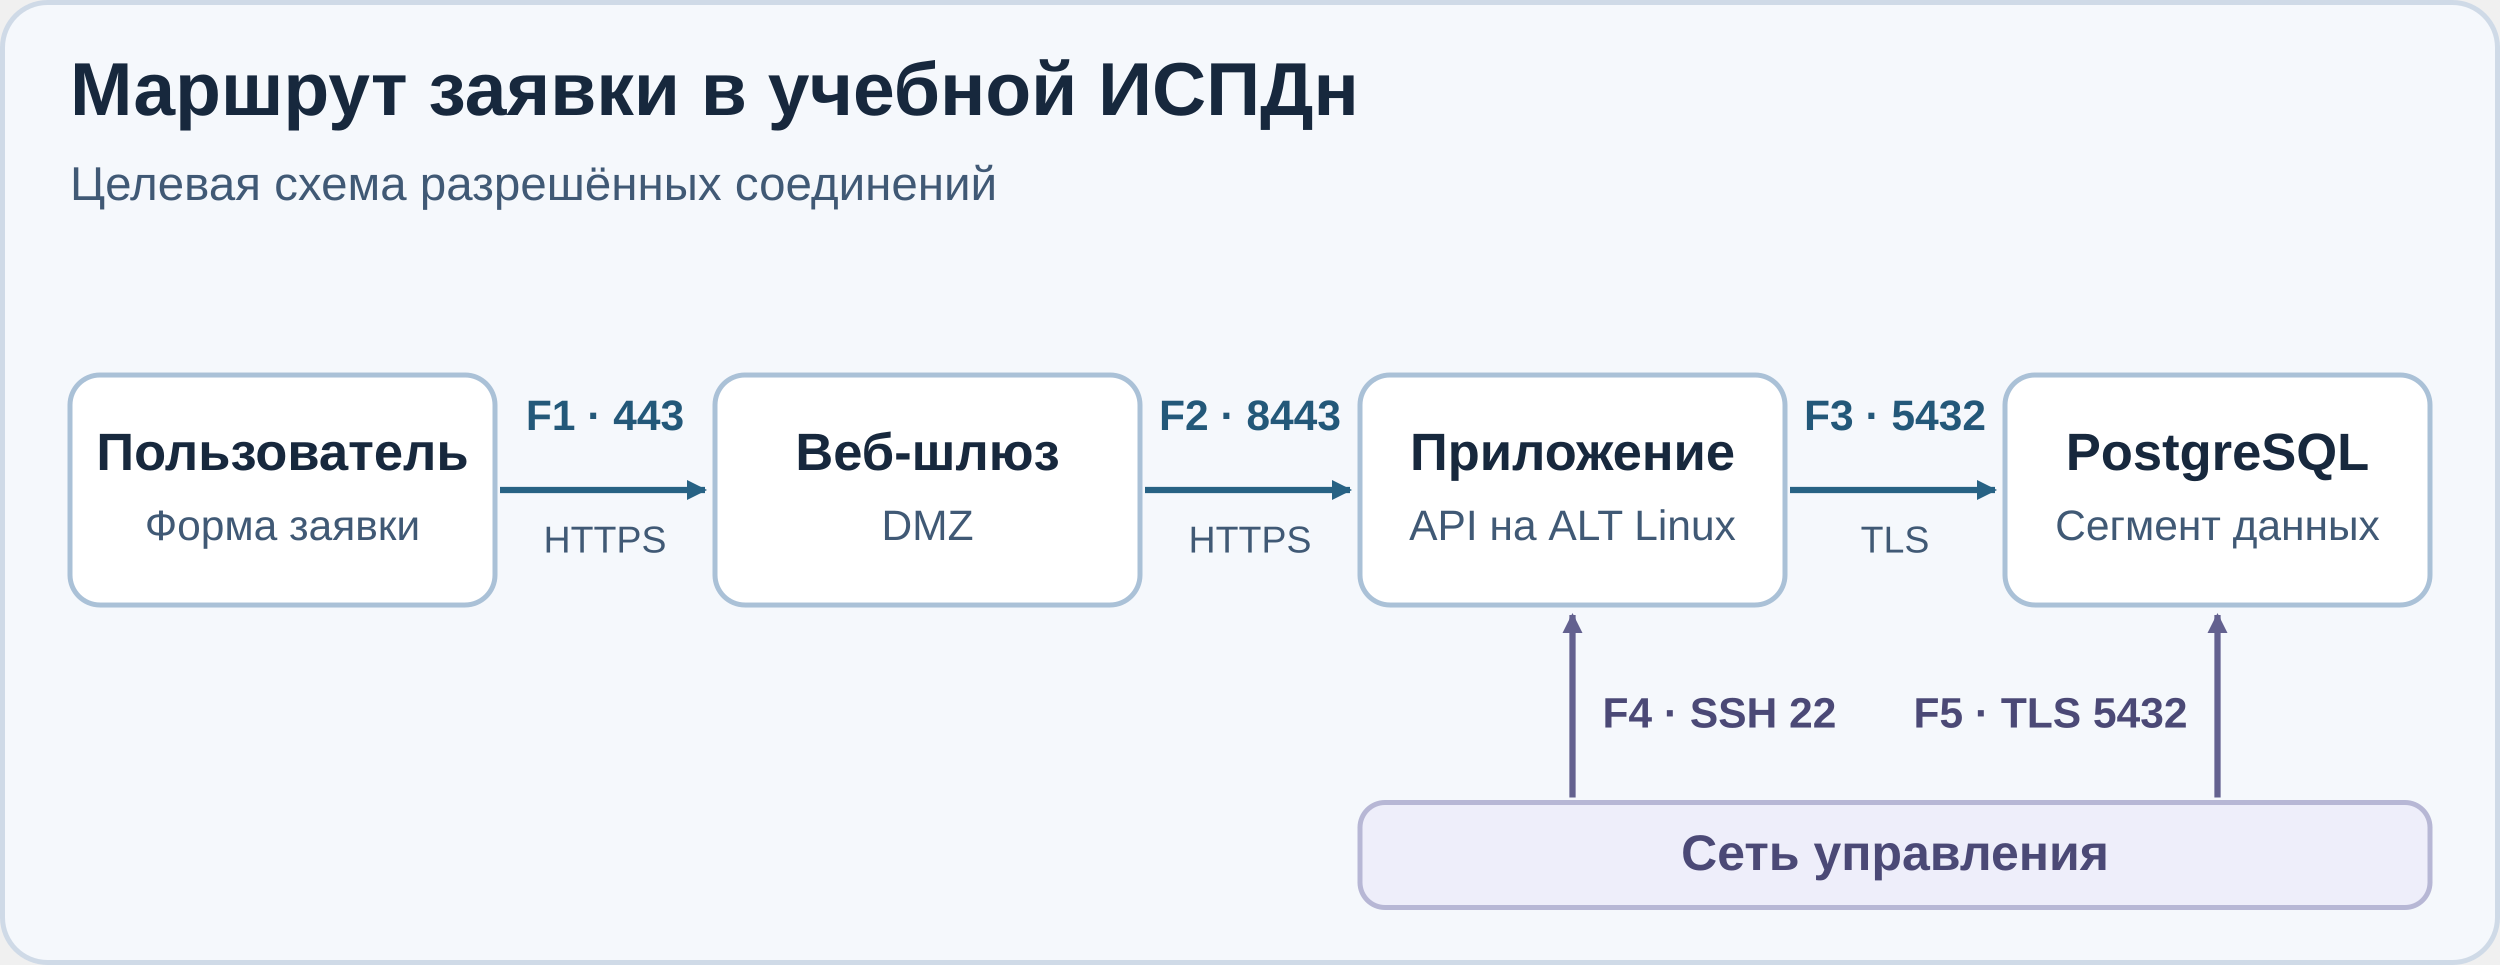
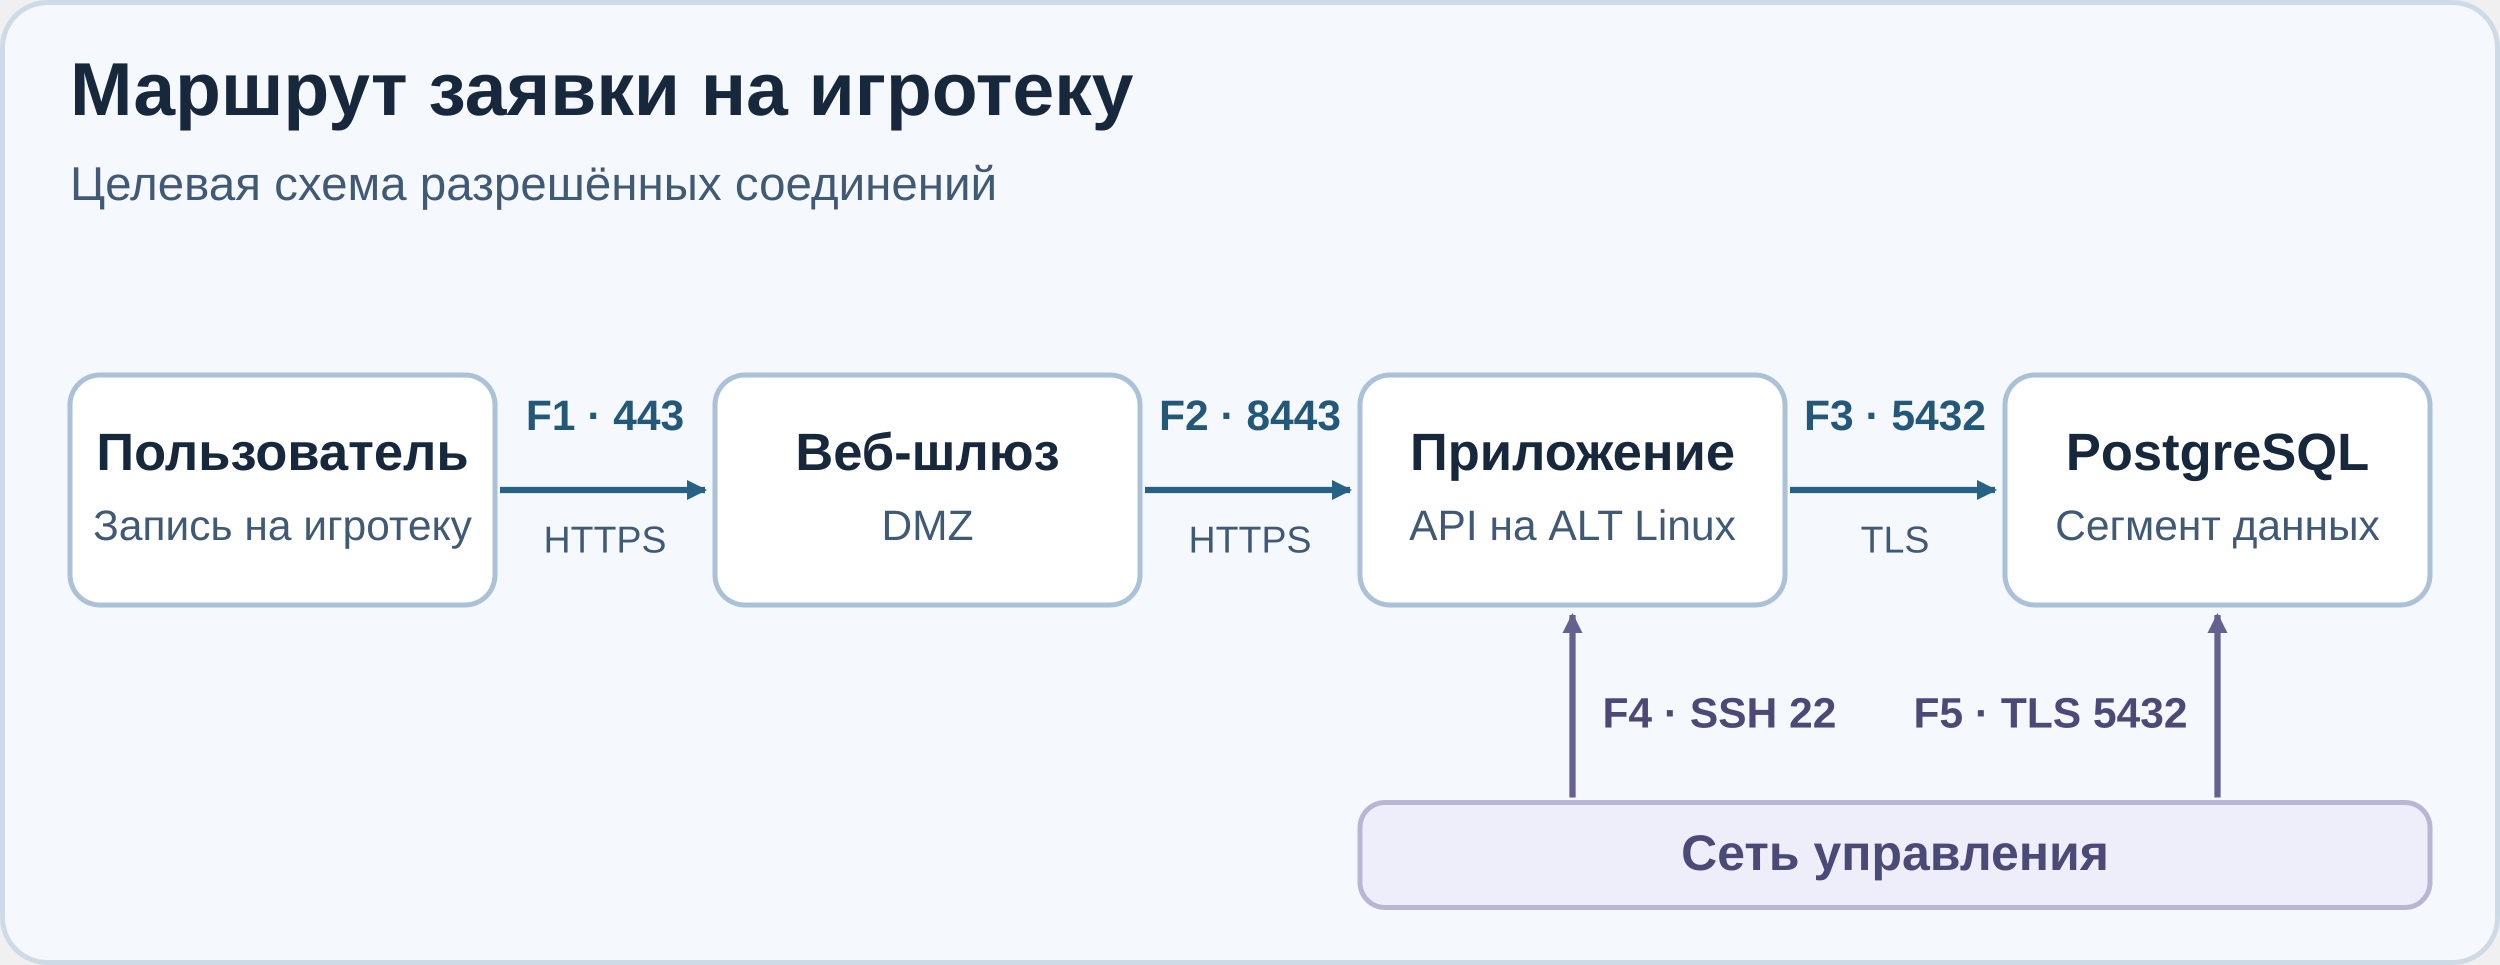
<svg xmlns="http://www.w3.org/2000/svg" viewBox="0 0 1000 386" width="1000" height="386" role="img" aria-labelledby="title desc">
  <defs>
    <marker id="arrow" viewBox="0 0 10 10" refX="9" refY="5" markerWidth="8" markerHeight="8" orient="auto" markerUnits="userSpaceOnUse">
      <path d="M0 0 L10 5 L0 10Z" fill="#276284" />
    </marker>
    <marker id="admin-arrow" viewBox="0 0 10 10" refX="9" refY="5" markerWidth="8" markerHeight="8" orient="auto" markerUnits="userSpaceOnUse">
      <path d="M0 0 L10 5 L0 10Z" fill="#63618f" />
    </marker>
  </defs>
  <rect x="1" y="1" width="998" height="384" rx="18" fill="#f5f8fc" stroke="#cfdae7" stroke-width="2" />
  <g font-family="Segoe UI, Arial, sans-serif" fill="#17283d">
-     <text x="28" y="46" font-size="30" font-weight="700">Маршрут заявки в учебной ИСПДн</text>
+     <text x="28" y="46" font-size="30" font-weight="700">Маршрут заявки на игротеку</text>
    <text x="28" y="80" font-size="19" fill="#405975">Целевая схема разрешённых соединений</text>
    <g fill="#ffffff" stroke="#aac1d7" stroke-width="2">
      <rect x="28" y="150" width="170" height="92" rx="12" />
      <rect x="286" y="150" width="170" height="92" rx="12" />
      <rect x="544" y="150" width="170" height="92" rx="12" />
      <rect x="802" y="150" width="170" height="92" rx="12" />
    </g>
    <g text-anchor="middle" font-size="21" font-weight="700">
      <text x="113" y="188">Пользователь</text>
      <text x="371" y="188">Веб-шлюз</text>
      <text x="629" y="188">Приложение</text>
      <text x="887" y="188">PostgreSQL</text>
    </g>
    <g text-anchor="middle" font-size="17" fill="#405975">
-       <text x="113" y="216">Форма заявки</text>
+       <text x="113" y="216">Запись на игротеку</text>
      <text x="371" y="216">DMZ</text>
      <text x="629" y="216">API на ALT Linux</text>
      <text x="887" y="216">Сегмент данных</text>
    </g>
    <g fill="none" stroke="#276284" stroke-width="2.5" marker-end="url(#arrow)">
      <path d="M200 196 H282" />
      <path d="M458 196 H540" />
      <path d="M716 196 H798" />
    </g>
    <g text-anchor="middle" font-size="17" font-weight="600" fill="#235879">
      <text x="242" y="172">F1 · 443</text>
      <text x="500" y="172">F2 · 8443</text>
      <text x="758" y="172">F3 · 5432</text>
    </g>
    <g text-anchor="middle" font-size="15" fill="#405975">
      <text x="242" y="221">HTTPS</text>
      <text x="500" y="221">HTTPS</text>
      <text x="758" y="221">TLS</text>
    </g>
    <rect x="544" y="321" width="428" height="42" rx="10" fill="#eeeefa" stroke="#b7b7d5" stroke-width="2" />
    <text x="758" y="348" text-anchor="middle" font-size="20" font-weight="700" fill="#4b4976">Сеть управления</text>
    <g fill="none" stroke="#63618f" stroke-width="2.5" marker-end="url(#admin-arrow)">
      <path d="M629 319 V246" />
      <path d="M887 319 V246" />
    </g>
    <g font-size="17" font-weight="600" fill="#4b4976">
      <text x="641" y="291">F4 · SSH 22</text>
      <text x="875" y="291" text-anchor="end">F5 · TLS 5432</text>
    </g>
  </g>
</svg>
